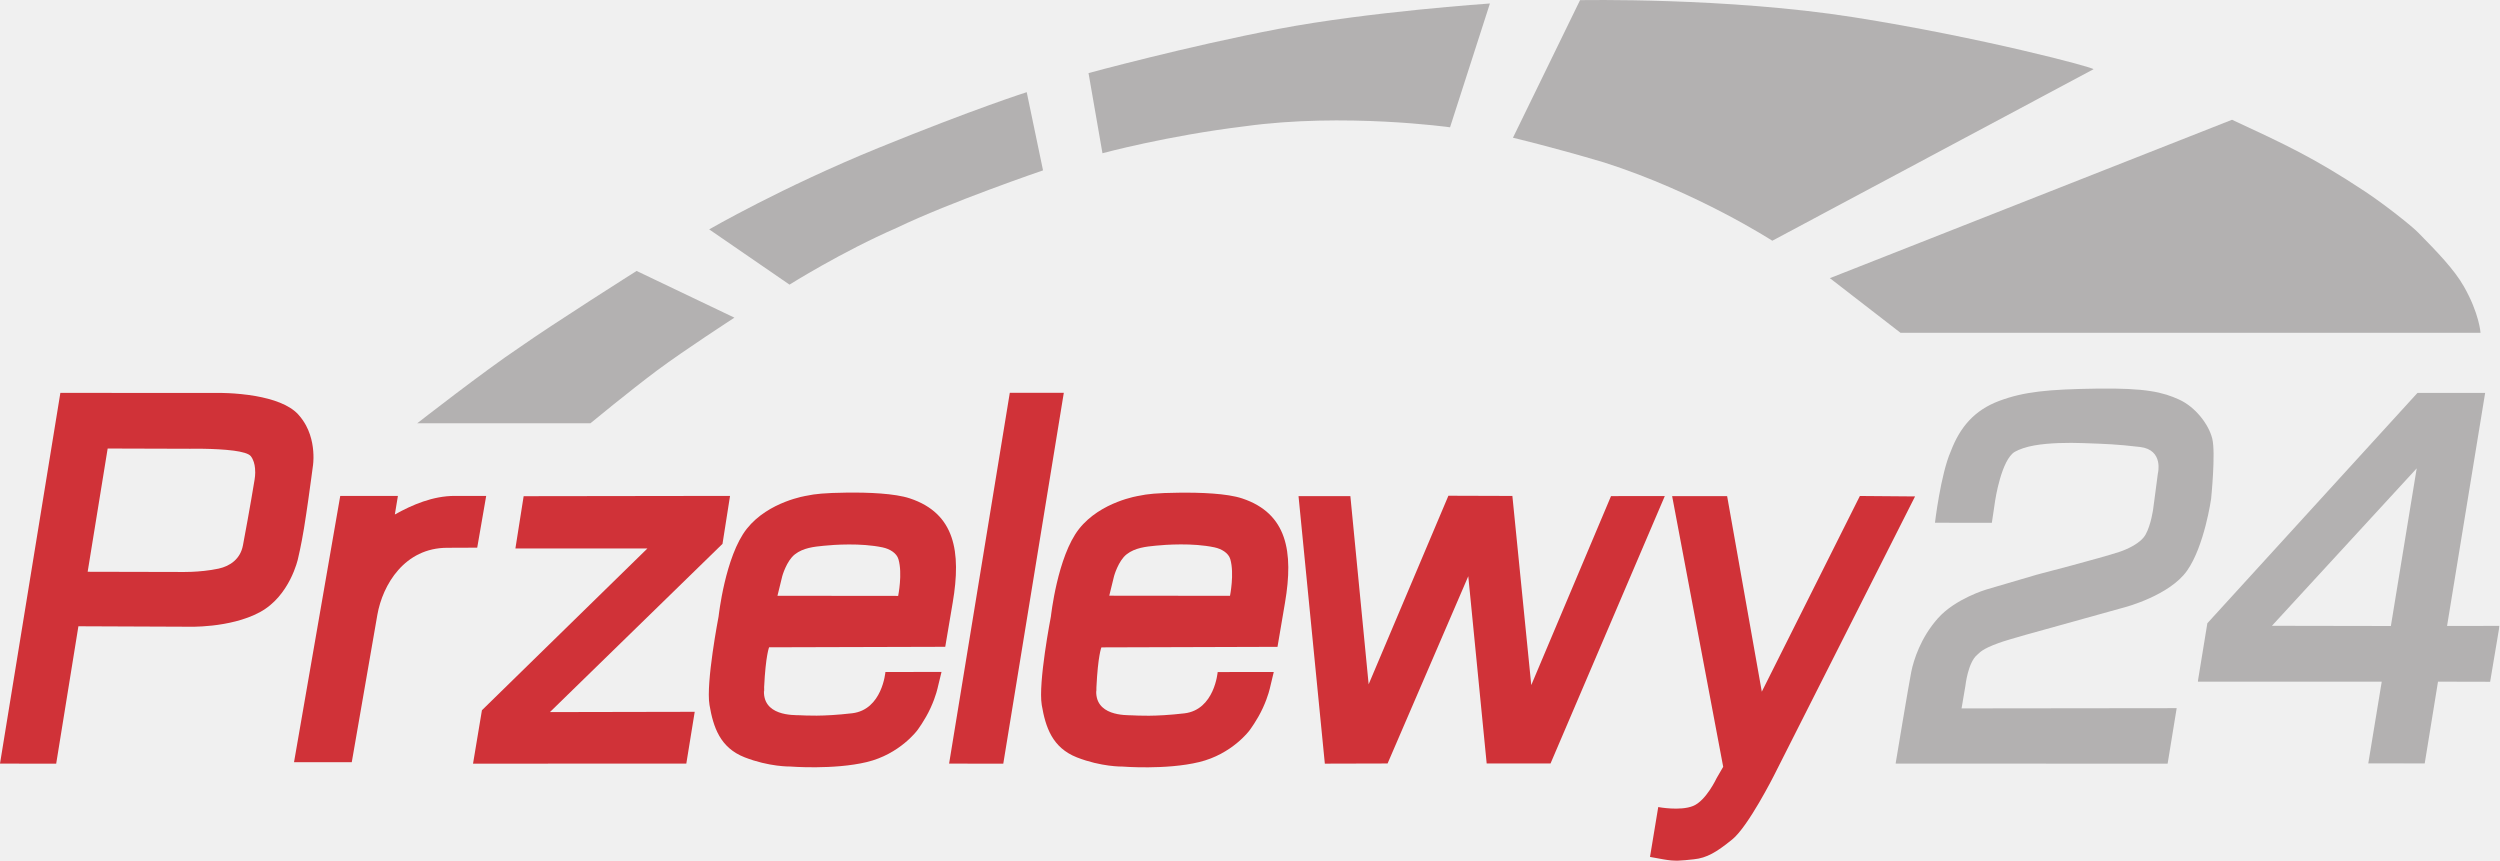
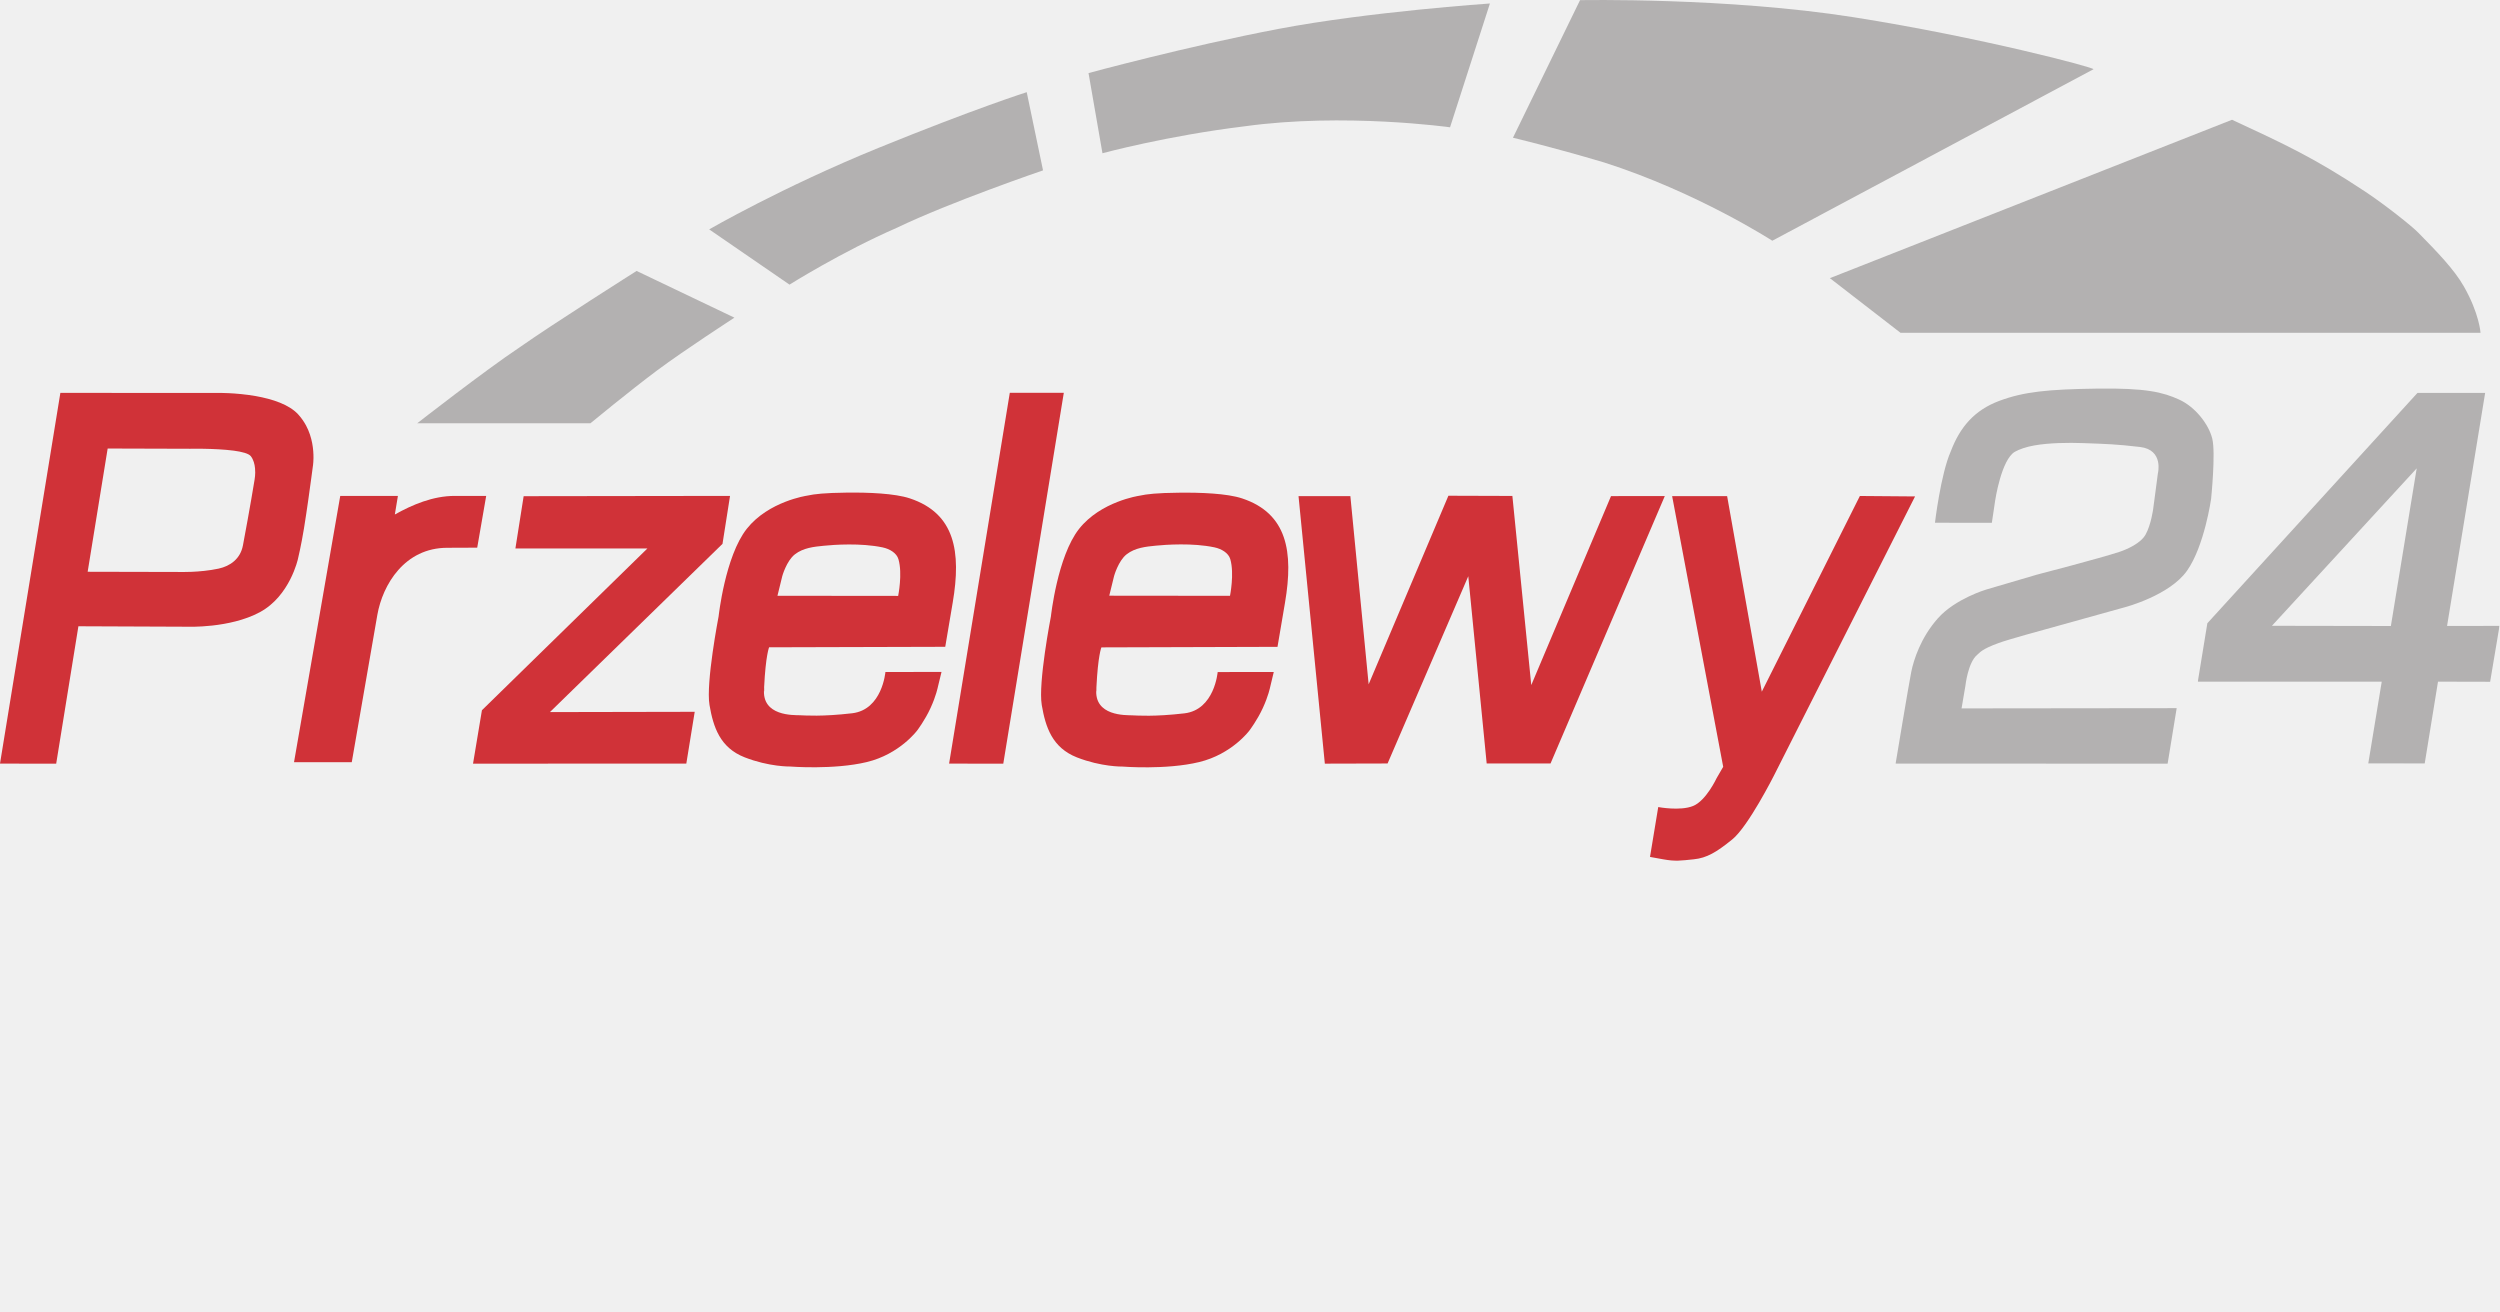
- <svg xmlns="http://www.w3.org/2000/svg" xmlns:xlink="http://www.w3.org/1999/xlink" width="61px" height="21px" viewBox="0 0 61 21" version="1.1">
+ <svg xmlns="http://www.w3.org/2000/svg" xmlns:xlink="http://www.w3.org/1999/xlink" width="61px" height="32px" viewBox="0 0 61 32" version="1.1">
  <defs>
    <polygon id="path-1" points="0.03 0.018 7.392 0.018 7.392 9.07 0.03 9.07" />
  </defs>
-   <g id="Page-1" stroke="none" stroke-width="1" fill="none" fill-rule="evenodd">
-     <g id="SPB_&amp;_AltPay_NewAssets" transform="translate(-99, -159)">
-       <g id="logo-P24" transform="translate(99, 159)">
-         <polygon id="Fill-1" fill="#D03238" points="12.777 12.107 17.813 12.1 17.629 13.27 13.418 17.375 16.951 17.368 16.746 18.632 11.542 18.633 11.759 17.33 15.796 13.383 12.576 13.382" />
-         <path d="M6.212,11.703 C6.211,11.718 6.09,12.446 5.928,13.306 C5.866,13.636 5.619,13.812 5.335,13.874 C4.866,13.975 4.361,13.956 4.361,13.956 L2.139,13.951 L2.627,10.944 L4.64,10.95 C4.64,10.95 4.776,10.947 4.966,10.95 C5.183,10.954 5.469,10.965 5.704,10.996 C5.905,11.023 6.069,11.066 6.12,11.131 C6.186,11.217 6.214,11.327 6.223,11.428 C6.237,11.571 6.213,11.694 6.212,11.703 M7.271,10.106 C7.16,9.987 7.005,9.896 6.829,9.825 C6.646,9.751 6.442,9.701 6.244,9.665 C5.992,9.621 5.749,9.601 5.575,9.593 C5.415,9.585 5.313,9.587 5.313,9.587 L3.111,9.587 L1.473,9.586 L3.21899736e-06,18.632 L1.371,18.634 L1.913,15.281 L4.571,15.292 C4.571,15.292 5.606,15.334 6.341,14.937 C7.076,14.54 7.27,13.637 7.27,13.637 C7.27,13.637 7.351,13.302 7.417,12.893 C7.49,12.443 7.564,11.904 7.602,11.617 C7.619,11.491 7.629,11.413 7.629,11.413 C7.629,11.413 7.647,11.32 7.649,11.176 C7.651,10.974 7.622,10.671 7.468,10.383 C7.417,10.288 7.352,10.194 7.271,10.106" id="Fill-2" fill="#D03238" />
-         <polygon id="Fill-4" fill="#D03238" points="24.639 9.585 25.957 9.584 24.48 18.634 23.158 18.632" />
-         <polygon id="Fill-6" fill="#D03238" points="31.684 12.106 32.949 12.105 33.395 16.697 35.341 12.096 36.902 12.101 37.363 16.716 39.309 12.105 40.621 12.104 37.833 18.629 36.275 18.629 35.826 14.06 33.857 18.629 32.326 18.633" />
-         <path d="M21.915,14.54 L18.97,14.537 L19.087,14.059 C19.087,14.059 19.19,13.686 19.394,13.527 C19.598,13.367 19.859,13.34 20.105,13.316 C20.351,13.291 21.003,13.245 21.534,13.356 C21.711,13.393 21.879,13.495 21.922,13.645 C22.026,13.999 21.915,14.54 21.915,14.54 M22.202,12.161 C21.832,12.038 21.19,12.013 20.649,12.02 C20.123,12.027 19.883,12.052 19.687,12.095 C19.687,12.095 18.753,12.232 18.222,12.902 C17.692,13.573 17.534,15.04 17.534,15.04 C17.534,15.04 17.22,16.662 17.312,17.202 C17.404,17.742 17.569,18.243 18.168,18.478 C18.768,18.713 19.277,18.703 19.277,18.703 C19.277,18.703 20.346,18.788 21.151,18.594 C21.956,18.4 22.381,17.821 22.381,17.821 C22.381,17.821 22.57,17.572 22.706,17.274 C22.842,16.977 22.882,16.771 22.888,16.745 L22.973,16.395 L21.604,16.397 C21.604,16.397 21.528,17.319 20.79,17.404 C20.052,17.489 19.656,17.457 19.513,17.452 C19.372,17.447 18.579,17.48 18.644,16.805 C18.644,16.796 18.645,16.782 18.645,16.764 C18.682,15.994 18.766,15.794 18.766,15.794 L23.064,15.782 L23.247,14.698 C23.456,13.465 23.303,12.527 22.202,12.161" id="Fill-8" fill="#D03238" />
-         <path d="M18.656,16.774 C18.652,16.798 18.648,16.822 18.645,16.845 C18.638,16.963 18.658,16.768 18.656,16.774" id="Fill-10" fill="#D03238" />
-         <path d="M26.764,16.776 C26.759,16.8 26.755,16.823 26.752,16.847 C26.746,16.965 26.765,16.769 26.764,16.776" id="Fill-12" fill="#D03238" />
-         <path d="M30.012,14.538 L27.066,14.535 L27.183,14.057 C27.183,14.057 27.286,13.684 27.49,13.525 C27.694,13.366 27.955,13.338 28.202,13.314 C28.448,13.29 29.099,13.243 29.631,13.355 C29.807,13.392 29.975,13.493 30.019,13.643 C30.122,13.998 30.012,14.538 30.012,14.538 M30.31,12.162 C29.94,12.039 29.298,12.015 28.756,12.022 C28.231,12.028 27.99,12.054 27.794,12.097 C27.794,12.097 26.86,12.234 26.33,12.904 C25.8,13.575 25.642,15.042 25.642,15.042 C25.642,15.042 25.327,16.663 25.419,17.203 C25.511,17.744 25.676,18.244 26.276,18.48 C26.876,18.715 27.384,18.704 27.384,18.704 C27.384,18.704 28.453,18.79 29.258,18.595 C30.064,18.401 30.488,17.822 30.488,17.822 C30.488,17.822 30.677,17.573 30.813,17.276 C30.95,16.979 30.99,16.772 30.996,16.747 L31.08,16.396 L29.711,16.398 C29.711,16.398 29.636,17.321 28.897,17.406 C28.159,17.491 27.763,17.459 27.621,17.454 C27.48,17.448 26.687,17.481 26.751,16.806 C26.752,16.797 26.752,16.784 26.753,16.765 C26.79,15.995 26.874,15.796 26.874,15.796 L31.171,15.783 L31.355,14.7 C31.564,13.467 31.41,12.529 30.31,12.162" id="Fill-14" fill="#D03238" />
-         <path d="M42.142,12.106 L42.988,16.877 L45.381,12.102 L46.727,12.113 L43.279,18.934 C43.279,18.934 42.655,20.168 42.268,20.481 C41.881,20.795 41.645,20.935 41.328,20.967 C41.012,20.999 40.885,21.022 40.581,20.967 L40.26,20.909 L40.461,19.692 C40.461,19.692 40.994,19.794 41.311,19.666 C41.629,19.538 41.886,18.986 41.886,18.986 L42.046,18.71 L40.8,12.105 L42.142,12.106 Z" id="Fill-16" fill="#D03238" />
-         <path d="M47.213,12.755 L48.601,12.757 L48.683,12.207 C48.683,12.207 48.832,11.216 49.162,11.024 C49.268,10.963 49.438,10.904 49.635,10.869 C49.997,10.805 50.46,10.798 50.834,10.812 C51.412,10.833 51.628,10.838 52.215,10.906 C52.802,10.974 52.652,11.553 52.652,11.553 L52.538,12.416 C52.538,12.416 52.487,12.803 52.352,13.044 C52.232,13.258 51.905,13.401 51.716,13.465 C51.259,13.617 49.695,14.023 49.695,14.023 L48.464,14.385 C48.464,14.385 47.708,14.609 47.284,15.087 C46.86,15.565 46.693,16.109 46.635,16.392 C46.577,16.676 46.253,18.631 46.253,18.631 L52.89,18.634 L53.111,17.279 L47.862,17.285 L47.956,16.733 C47.956,16.733 48.017,16.164 48.243,15.978 C48.314,15.92 48.349,15.842 48.768,15.689 C49.018,15.598 49.875,15.365 49.875,15.365 L51.856,14.814 C51.856,14.814 52.936,14.53 53.362,13.928 C53.788,13.326 53.951,12.173 53.951,12.173 C53.951,12.173 54.066,11.053 53.979,10.702 C53.892,10.351 53.566,9.93 53.172,9.75 C52.777,9.57 52.363,9.465 51.168,9.482 C49.973,9.499 49.383,9.556 48.778,9.783 C48.173,10.01 47.823,10.424 47.601,11.008 C47.355,11.559 47.213,12.755 47.213,12.755" id="Fill-18" fill="#B3B1B1" />
-         <g id="Group-22" transform="translate(53.59631, 9.56338)">
-           <mask id="mask-2" fill="white">
-             <use xlink:href="#path-1" />
-           </mask>
-           <g id="Clip-21" />
-           <path d="M4.741,5.711 L1.839,5.706 L5.371,1.865 L4.741,5.711 Z M6.112,5.71 L7.042,0.019 L5.395,0.018 L0.263,5.644 L0.03,7.069 L4.518,7.069 L4.189,9.068 L5.566,9.07 L5.891,7.069 L7.163,7.072 L7.392,5.708 L6.112,5.71 Z" id="Fill-20" fill="#B3B1B1" mask="url(#mask-2)" />
-         </g>
-         <path d="M10.18,10.328 L14.406,10.328 C14.406,10.328 15.354,9.546 16.026,9.044 C16.697,8.543 17.92,7.751 17.92,7.751 L15.533,6.611 C15.533,6.611 13.516,7.886 12.66,8.488 C11.827,9.043 10.18,10.328 10.18,10.328" id="Fill-23" fill="#B3B1B1" />
-         <path d="M19.264,6.945 L17.304,5.597 C17.304,5.597 19.078,4.569 21.436,3.608 C23.794,2.648 25.052,2.249 25.052,2.249 L25.45,4.157 C25.45,4.157 23.18,4.932 21.879,5.56 C20.535,6.145 19.264,6.945 19.264,6.945" id="Fill-25" fill="#B3B1B1" />
-         <path d="M26.9,3.739 L26.56,1.783 C26.56,1.783 28.979,1.126 31.196,0.705 C33.413,0.284 36.354,0.085 36.354,0.085 L35.381,3.106 C35.381,3.106 32.795,2.745 30.368,3.082 C28.476,3.312 26.9,3.739 26.9,3.739" id="Fill-27" fill="#B3B1B1" />
-         <path d="M36.916,3.361 L38.553,0.004 C38.553,0.004 42.136,-0.067 45.226,0.42 C48.316,0.907 51.142,1.657 51.08,1.69 L43.244,5.874 C43.244,5.874 41.414,4.69 39.14,3.964 C37.852,3.581 36.916,3.361 36.916,3.361" id="Fill-29" fill="#B3B1B1" />
-         <path d="M44.649,6.787 L46.372,8.12 L60.525,8.12 C60.525,8.12 60.496,7.652 60.119,6.99 C59.883,6.574 59.456,6.135 59.008,5.679 C58.846,5.513 58.192,4.994 57.706,4.672 C56.456,3.845 55.758,3.525 54.462,2.922 L44.649,6.787 Z" id="Fill-31" fill="#B3B1B1" />
-         <path d="M11.096,12.1 C10.565,12.1 10.063,12.314 9.634,12.554 L9.709,12.1 L8.302,12.1 L7.174,18.598 L8.583,18.598 L9.208,14.998 C9.338,14.268 9.87,13.366 10.915,13.366 L11.644,13.363 L11.863,12.1 L11.096,12.1 Z" id="Fill-33" fill="#D03238" />
+   <g transform="translate(-99, -159)">
+     <g transform="translate(99, 159)">
+       <polygon fill="#D03238" points="12.777 12.107 17.813 12.1 17.629 13.27 13.418 17.375 16.951 17.368 16.746 18.632 11.542 18.633 11.759 17.33 15.796 13.383 12.576 13.382" />
+       <path d="M6.212,11.703 C6.211,11.718 6.09,12.446 5.928,13.306 C5.866,13.636 5.619,13.812 5.335,13.874 C4.866,13.975 4.361,13.956 4.361,13.956 L2.139,13.951 L2.627,10.944 L4.64,10.95 C4.64,10.95 4.776,10.947 4.966,10.95 C5.183,10.954 5.469,10.965 5.704,10.996 C5.905,11.023 6.069,11.066 6.12,11.131 C6.186,11.217 6.214,11.327 6.223,11.428 C6.237,11.571 6.213,11.694 6.212,11.703 M7.271,10.106 C7.16,9.987 7.005,9.896 6.829,9.825 C6.646,9.751 6.442,9.701 6.244,9.665 C5.992,9.621 5.749,9.601 5.575,9.593 C5.415,9.585 5.313,9.587 5.313,9.587 L3.111,9.587 L1.473,9.586 L3.21899736e-06,18.632 L1.371,18.634 L1.913,15.281 L4.571,15.292 C4.571,15.292 5.606,15.334 6.341,14.937 C7.076,14.54 7.27,13.637 7.27,13.637 C7.27,13.637 7.351,13.302 7.417,12.893 C7.49,12.443 7.564,11.904 7.602,11.617 C7.619,11.491 7.629,11.413 7.629,11.413 C7.629,11.413 7.647,11.32 7.649,11.176 C7.651,10.974 7.622,10.671 7.468,10.383 C7.417,10.288 7.352,10.194 7.271,10.106" id="Fill-2" fill="#D03238" />
+       <polygon id="Fill-4" fill="#D03238" points="24.639 9.585 25.957 9.584 24.48 18.634 23.158 18.632" />
+       <polygon id="Fill-6" fill="#D03238" points="31.684 12.106 32.949 12.105 33.395 16.697 35.341 12.096 36.902 12.101 37.363 16.716 39.309 12.105 40.621 12.104 37.833 18.629 36.275 18.629 35.826 14.06 33.857 18.629 32.326 18.633" />
+       <path d="M21.915,14.54 L18.97,14.537 L19.087,14.059 C19.087,14.059 19.19,13.686 19.394,13.527 C19.598,13.367 19.859,13.34 20.105,13.316 C20.351,13.291 21.003,13.245 21.534,13.356 C21.711,13.393 21.879,13.495 21.922,13.645 C22.026,13.999 21.915,14.54 21.915,14.54 M22.202,12.161 C21.832,12.038 21.19,12.013 20.649,12.02 C20.123,12.027 19.883,12.052 19.687,12.095 C19.687,12.095 18.753,12.232 18.222,12.902 C17.692,13.573 17.534,15.04 17.534,15.04 C17.534,15.04 17.22,16.662 17.312,17.202 C17.404,17.742 17.569,18.243 18.168,18.478 C18.768,18.713 19.277,18.703 19.277,18.703 C19.277,18.703 20.346,18.788 21.151,18.594 C21.956,18.4 22.381,17.821 22.381,17.821 C22.381,17.821 22.57,17.572 22.706,17.274 C22.842,16.977 22.882,16.771 22.888,16.745 L22.973,16.395 L21.604,16.397 C21.604,16.397 21.528,17.319 20.79,17.404 C20.052,17.489 19.656,17.457 19.513,17.452 C19.372,17.447 18.579,17.48 18.644,16.805 C18.644,16.796 18.645,16.782 18.645,16.764 C18.682,15.994 18.766,15.794 18.766,15.794 L23.064,15.782 L23.247,14.698 C23.456,13.465 23.303,12.527 22.202,12.161" id="Fill-8" fill="#D03238" />
+       <path d="M18.656,16.774 C18.652,16.798 18.648,16.822 18.645,16.845 C18.638,16.963 18.658,16.768 18.656,16.774" id="Fill-10" fill="#D03238" />
+       <path d="M26.764,16.776 C26.759,16.8 26.755,16.823 26.752,16.847 C26.746,16.965 26.765,16.769 26.764,16.776" id="Fill-12" fill="#D03238" />
+       <path d="M30.012,14.538 L27.066,14.535 L27.183,14.057 C27.183,14.057 27.286,13.684 27.49,13.525 C27.694,13.366 27.955,13.338 28.202,13.314 C28.448,13.29 29.099,13.243 29.631,13.355 C29.807,13.392 29.975,13.493 30.019,13.643 C30.122,13.998 30.012,14.538 30.012,14.538 M30.31,12.162 C29.94,12.039 29.298,12.015 28.756,12.022 C28.231,12.028 27.99,12.054 27.794,12.097 C27.794,12.097 26.86,12.234 26.33,12.904 C25.8,13.575 25.642,15.042 25.642,15.042 C25.642,15.042 25.327,16.663 25.419,17.203 C25.511,17.744 25.676,18.244 26.276,18.48 C26.876,18.715 27.384,18.704 27.384,18.704 C27.384,18.704 28.453,18.79 29.258,18.595 C30.064,18.401 30.488,17.822 30.488,17.822 C30.488,17.822 30.677,17.573 30.813,17.276 C30.95,16.979 30.99,16.772 30.996,16.747 L31.08,16.396 L29.711,16.398 C29.711,16.398 29.636,17.321 28.897,17.406 C28.159,17.491 27.763,17.459 27.621,17.454 C27.48,17.448 26.687,17.481 26.751,16.806 C26.752,16.797 26.752,16.784 26.753,16.765 C26.79,15.995 26.874,15.796 26.874,15.796 L31.171,15.783 L31.355,14.7 C31.564,13.467 31.41,12.529 30.31,12.162" id="Fill-14" fill="#D03238" />
+       <path d="M42.142,12.106 L42.988,16.877 L45.381,12.102 L46.727,12.113 L43.279,18.934 C43.279,18.934 42.655,20.168 42.268,20.481 C41.881,20.795 41.645,20.935 41.328,20.967 C41.012,20.999 40.885,21.022 40.581,20.967 L40.26,20.909 L40.461,19.692 C40.461,19.692 40.994,19.794 41.311,19.666 C41.629,19.538 41.886,18.986 41.886,18.986 L42.046,18.71 L40.8,12.105 L42.142,12.106 Z" id="Fill-16" fill="#D03238" />
+       <path d="M47.213,12.755 L48.601,12.757 L48.683,12.207 C48.683,12.207 48.832,11.216 49.162,11.024 C49.268,10.963 49.438,10.904 49.635,10.869 C49.997,10.805 50.46,10.798 50.834,10.812 C51.412,10.833 51.628,10.838 52.215,10.906 C52.802,10.974 52.652,11.553 52.652,11.553 L52.538,12.416 C52.538,12.416 52.487,12.803 52.352,13.044 C52.232,13.258 51.905,13.401 51.716,13.465 C51.259,13.617 49.695,14.023 49.695,14.023 L48.464,14.385 C48.464,14.385 47.708,14.609 47.284,15.087 C46.86,15.565 46.693,16.109 46.635,16.392 C46.577,16.676 46.253,18.631 46.253,18.631 L52.89,18.634 L53.111,17.279 L47.862,17.285 L47.956,16.733 C47.956,16.733 48.017,16.164 48.243,15.978 C48.314,15.92 48.349,15.842 48.768,15.689 C49.018,15.598 49.875,15.365 49.875,15.365 L51.856,14.814 C51.856,14.814 52.936,14.53 53.362,13.928 C53.788,13.326 53.951,12.173 53.951,12.173 C53.951,12.173 54.066,11.053 53.979,10.702 C53.892,10.351 53.566,9.93 53.172,9.75 C52.777,9.57 52.363,9.465 51.168,9.482 C49.973,9.499 49.383,9.556 48.778,9.783 C48.173,10.01 47.823,10.424 47.601,11.008 C47.355,11.559 47.213,12.755 47.213,12.755" id="Fill-18" fill="#B3B1B1" />
+       <g transform="translate(53.59631, 9.56338)">
+         <mask id="mask-2" fill="white">
+           <use xlink:href="#path-1" />
+         </mask>
+         <path d="M4.741,5.711 L1.839,5.706 L5.371,1.865 L4.741,5.711 Z M6.112,5.71 L7.042,0.019 L5.395,0.018 L0.263,5.644 L0.03,7.069 L4.518,7.069 L4.189,9.068 L5.566,9.07 L5.891,7.069 L7.163,7.072 L7.392,5.708 L6.112,5.71 Z" id="Fill-20" fill="#B3B1B1" mask="url(#mask-2)" />
      </g>
+       <path d="M10.18,10.328 L14.406,10.328 C14.406,10.328 15.354,9.546 16.026,9.044 C16.697,8.543 17.92,7.751 17.92,7.751 L15.533,6.611 C15.533,6.611 13.516,7.886 12.66,8.488 C11.827,9.043 10.18,10.328 10.18,10.328" id="Fill-23" fill="#B3B1B1" />
+       <path d="M19.264,6.945 L17.304,5.597 C17.304,5.597 19.078,4.569 21.436,3.608 C23.794,2.648 25.052,2.249 25.052,2.249 L25.45,4.157 C25.45,4.157 23.18,4.932 21.879,5.56 C20.535,6.145 19.264,6.945 19.264,6.945" id="Fill-25" fill="#B3B1B1" />
+       <path d="M26.9,3.739 L26.56,1.783 C26.56,1.783 28.979,1.126 31.196,0.705 C33.413,0.284 36.354,0.085 36.354,0.085 L35.381,3.106 C35.381,3.106 32.795,2.745 30.368,3.082 C28.476,3.312 26.9,3.739 26.9,3.739" id="Fill-27" fill="#B3B1B1" />
+       <path d="M36.916,3.361 L38.553,0.004 C38.553,0.004 42.136,-0.067 45.226,0.42 C48.316,0.907 51.142,1.657 51.08,1.69 L43.244,5.874 C43.244,5.874 41.414,4.69 39.14,3.964 C37.852,3.581 36.916,3.361 36.916,3.361" id="Fill-29" fill="#B3B1B1" />
+       <path d="M44.649,6.787 L46.372,8.12 L60.525,8.12 C60.525,8.12 60.496,7.652 60.119,6.99 C59.883,6.574 59.456,6.135 59.008,5.679 C58.846,5.513 58.192,4.994 57.706,4.672 C56.456,3.845 55.758,3.525 54.462,2.922 L44.649,6.787 Z" id="Fill-31" fill="#B3B1B1" />
+       <path d="M11.096,12.1 C10.565,12.1 10.063,12.314 9.634,12.554 L9.709,12.1 L8.302,12.1 L7.174,18.598 L8.583,18.598 L9.208,14.998 C9.338,14.268 9.87,13.366 10.915,13.366 L11.644,13.363 L11.863,12.1 L11.096,12.1 Z" id="Fill-33" fill="#D03238" />
    </g>
  </g>
</svg>
